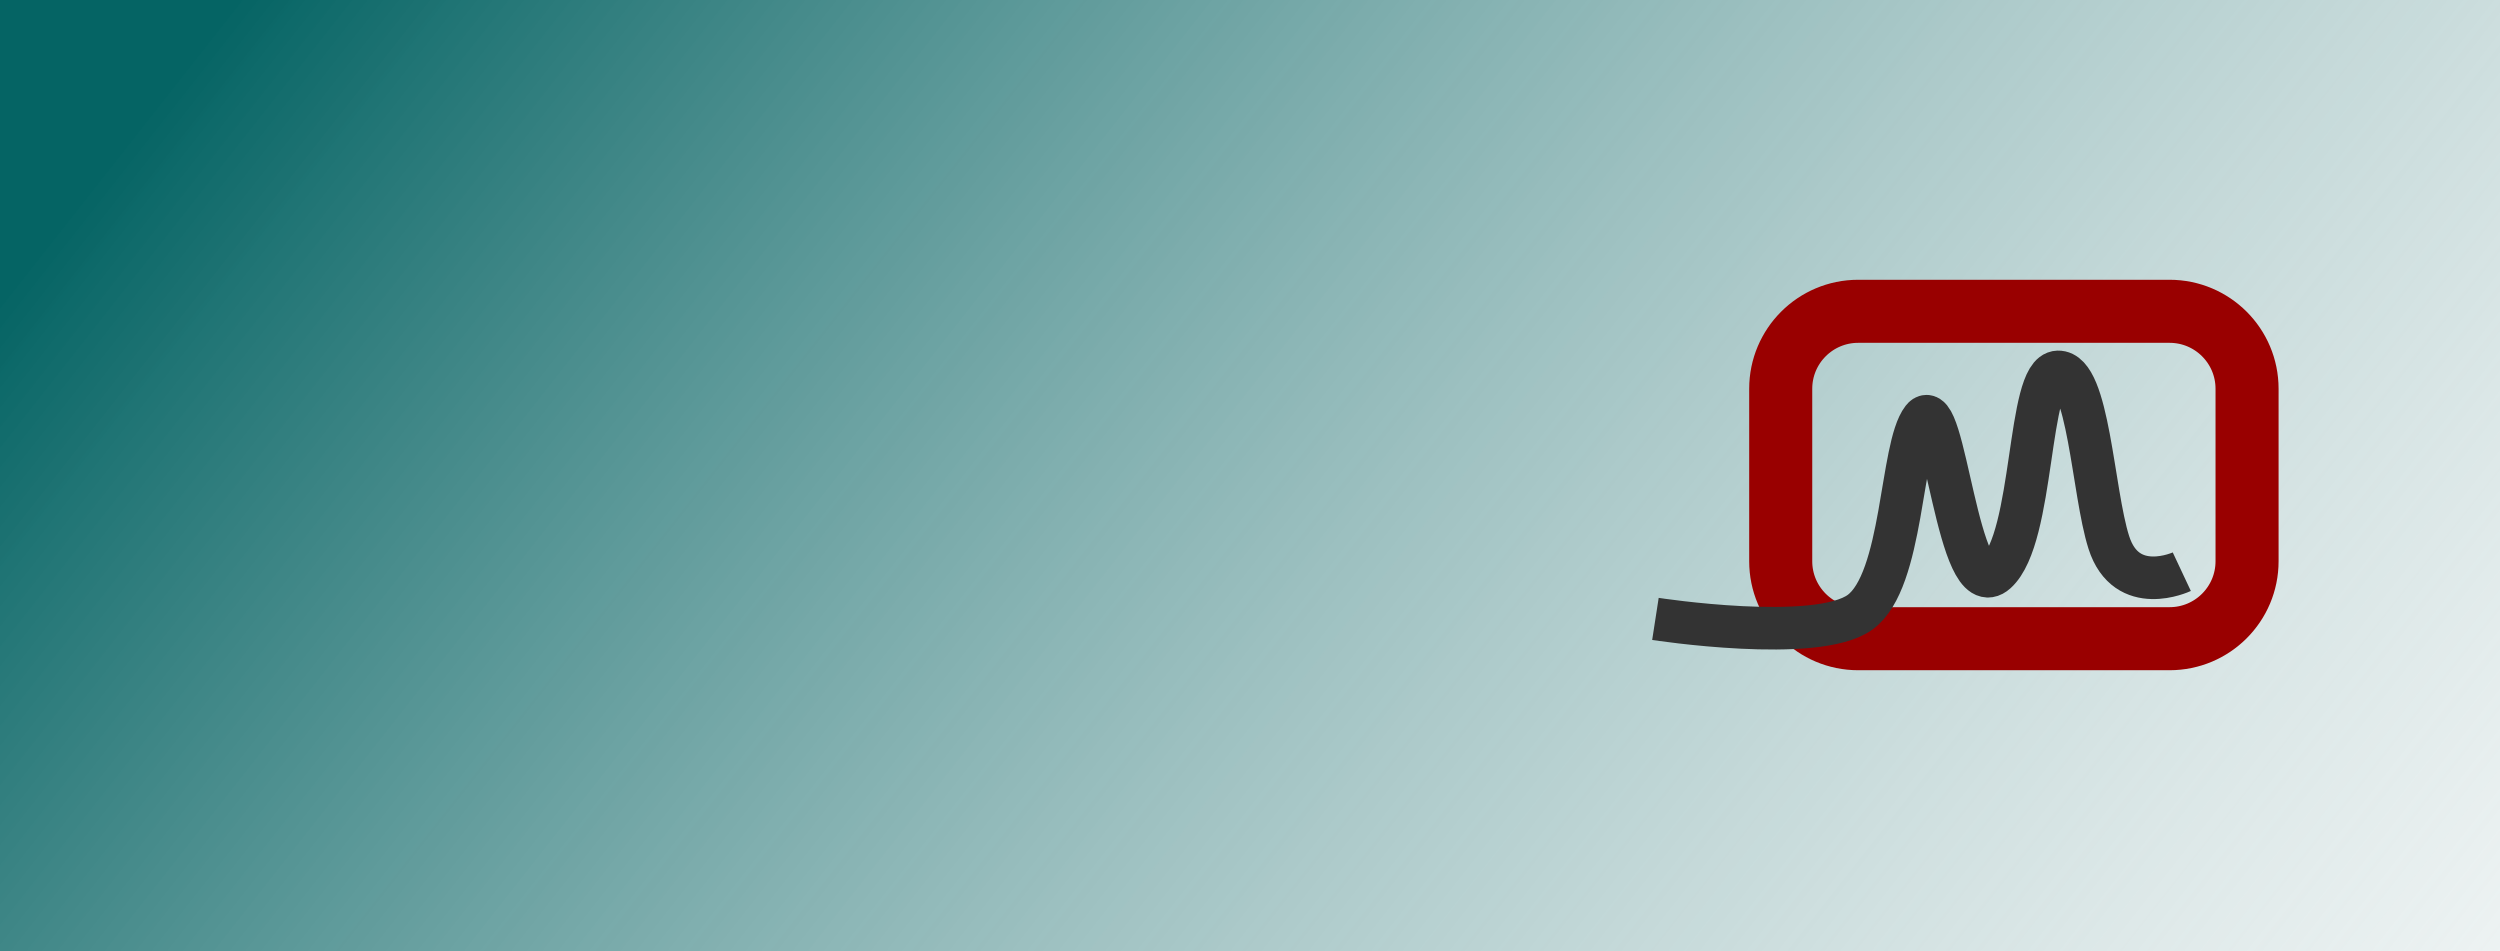
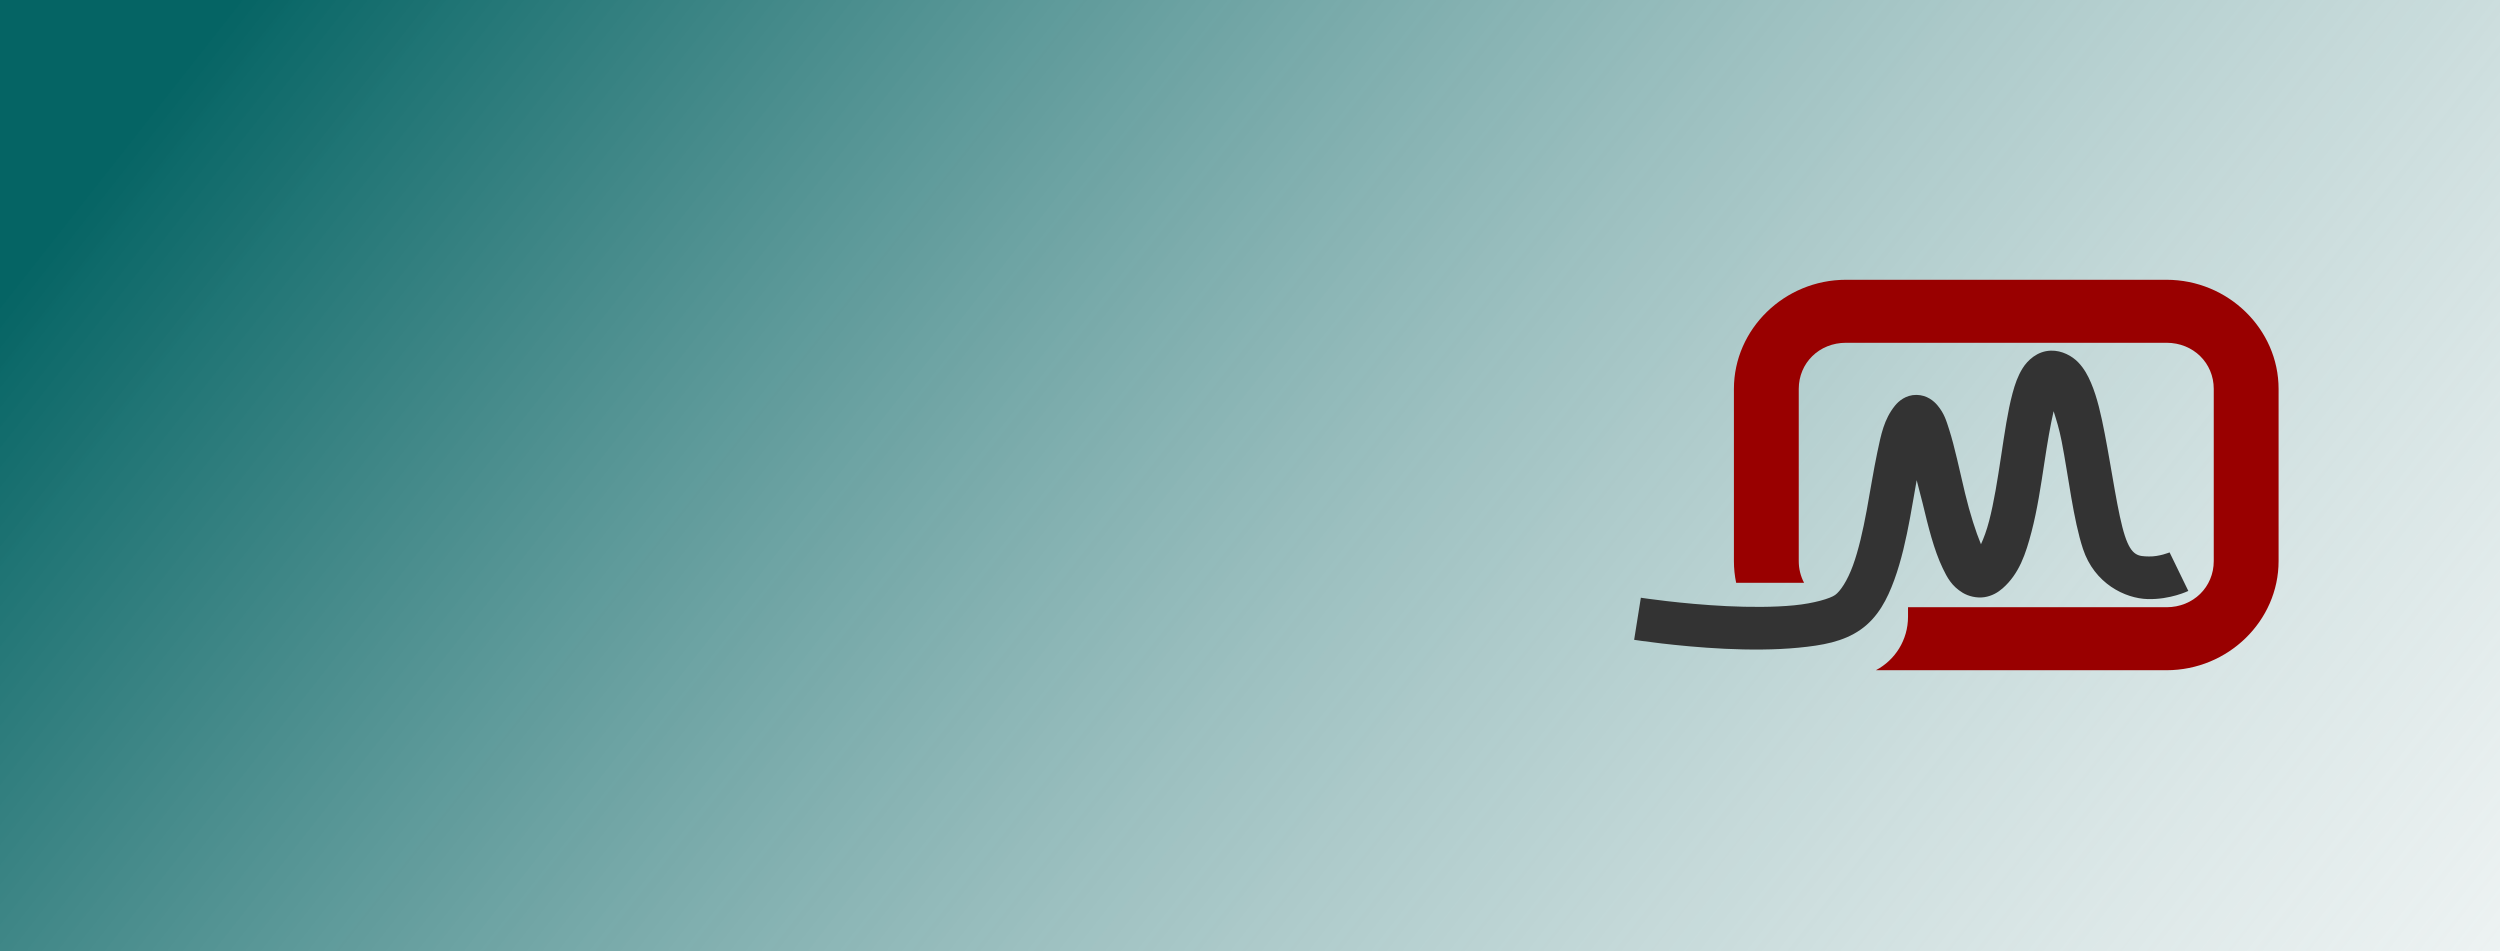
<svg xmlns="http://www.w3.org/2000/svg" xmlns:xlink="http://www.w3.org/1999/xlink" width="150" height="57" id="svg2" version="1.0">
  <defs id="defs4">
    <marker orient="auto" refY="0.0" refX="0.0" id="TriangleOutL" style="overflow:visible">
      <path id="path3404" d="M 5.77,0.0 L -2.88,5.0 L -2.88,-5.0 L 5.77,0.0 z " style="fill-rule:evenodd;stroke:#000000;stroke-width:1.0pt;marker-start:none" transform="scale(0.8)" />
    </marker>
    <marker orient="auto" refY="0.0" refX="0.0" id="Arrow2Lend" style="overflow:visible;">
      <path id="path3282" style="font-size:12.0;fill-rule:evenodd;stroke-width:0.625;stroke-linejoin:round;" d="M 8.719,4.034 L -2.207,0.016 L 8.719,-4.002 C 6.973,-1.63 6.983,1.616 8.719,4.034 z " transform="scale(1.1) rotate(180) translate(1,0)" />
    </marker>
    <marker orient="auto" refY="0.0" refX="0.0" id="Arrow1Lend" style="overflow:visible;">
      <path id="path3264" d="M 0.0,0.0 L 5.0,-5.0 L -12.5,0.0 L 5.0,5.0 L 0.0,0.0 z " style="fill-rule:evenodd;stroke:#000000;stroke-width:1.0pt;marker-start:none;" transform="scale(0.8) rotate(180) translate(12.5,0)" />
    </marker>
    <linearGradient id="linearGradient2476">
      <stop style="stop-color:#ffffff;stop-opacity:1;" offset="0" id="stop2478" />
      <stop style="stop-color:#ffffff;stop-opacity:0;" offset="1" id="stop2480" />
    </linearGradient>
    <linearGradient id="linearGradient3854">
      <stop style="stop-color:#eae0f2;stop-opacity:1;" offset="0" id="stop3856" />
      <stop style="stop-color:#ffffff;stop-opacity:0;" offset="1" id="stop3858" />
    </linearGradient>
    <linearGradient id="linearGradient3536">
      <stop style="stop-color:#ffffff;stop-opacity:1;" offset="0" id="stop3538" />
      <stop style="stop-color:#ffffff;stop-opacity:0;" offset="1" id="stop3540" />
    </linearGradient>
    <linearGradient id="linearGradient2420">
      <stop style="stop-color:#ff0000;stop-opacity:1;" offset="0" id="stop2422" />
      <stop style="stop-color:#ff0000;stop-opacity:0;" offset="1" id="stop2424" />
    </linearGradient>
    <linearGradient id="linearGradient2906">
      <stop style="stop-color:#ffffff;stop-opacity:0;" offset="0" id="stop2908" />
      <stop style="stop-color:#960000;stop-opacity:0;" offset="1" id="stop2910" />
    </linearGradient>
    <linearGradient id="linearGradient2896">
      <stop style="stop-color:#ffffff;stop-opacity:1;" offset="0" id="stop2898" />
      <stop style="stop-color:#640000;stop-opacity:0;" offset="1" id="stop2900" />
    </linearGradient>
    <linearGradient id="linearGradient2884">
      <stop style="stop-color:#ff0000;stop-opacity:1;" offset="0" id="stop2886" />
      <stop style="stop-color:#ffffff;stop-opacity:0;" offset="1" id="stop2888" />
    </linearGradient>
    <linearGradient xlink:href="#linearGradient2896" id="linearGradient2902" x1="241.152" y1="351.971" x2="461.037" y2="570.977" gradientUnits="userSpaceOnUse" />
    <linearGradient xlink:href="#linearGradient2906" id="linearGradient2912" x1="124.213" y1="396.949" x2="359.297" y2="730" gradientUnits="userSpaceOnUse" />
    <linearGradient xlink:href="#linearGradient2896" id="linearGradient3804" gradientUnits="userSpaceOnUse" x1="241.152" y1="351.971" x2="461.037" y2="570.977" />
    <linearGradient xlink:href="#linearGradient2906" id="linearGradient3806" gradientUnits="userSpaceOnUse" x1="124.213" y1="396.949" x2="359.297" y2="730" />
    <linearGradient xlink:href="#linearGradient2896" id="linearGradient3871" gradientUnits="userSpaceOnUse" x1="241.152" y1="351.971" x2="461.037" y2="570.977" />
    <linearGradient xlink:href="#linearGradient2906" id="linearGradient3873" gradientUnits="userSpaceOnUse" x1="124.213" y1="396.949" x2="359.297" y2="730" />
    <linearGradient xlink:href="#linearGradient2896" id="linearGradient3902" gradientUnits="userSpaceOnUse" x1="241.152" y1="351.971" x2="461.037" y2="570.977" />
    <linearGradient xlink:href="#linearGradient2906" id="linearGradient3904" gradientUnits="userSpaceOnUse" x1="124.213" y1="396.949" x2="359.297" y2="730" />
    <linearGradient xlink:href="#linearGradient2896" id="linearGradient3926" gradientUnits="userSpaceOnUse" x1="241.152" y1="351.971" x2="461.037" y2="570.977" />
    <linearGradient xlink:href="#linearGradient2906" id="linearGradient3928" gradientUnits="userSpaceOnUse" x1="124.213" y1="396.949" x2="359.297" y2="730" />
    <linearGradient xlink:href="#linearGradient2896" id="linearGradient2441" gradientUnits="userSpaceOnUse" gradientTransform="translate(1334.305,-165.3196)" x1="241.152" y1="351.971" x2="461.037" y2="570.977" />
    <linearGradient xlink:href="#linearGradient2420" id="linearGradient2426" x1="199.841" y1="449.7" x2="526.605" y2="710.723" gradientUnits="userSpaceOnUse" gradientTransform="translate(1331.045,-145.8062)" />
    <linearGradient xlink:href="#linearGradient3536" id="linearGradient2448" gradientUnits="userSpaceOnUse" gradientTransform="matrix(0.4229018,0,0,0.4229018,76.75982,-209.1947)" x1="121.253" y1="531.369" x2="298.727" y2="781.866" />
    <linearGradient xlink:href="#linearGradient3536" id="linearGradient2452" gradientUnits="userSpaceOnUse" gradientTransform="matrix(0.4229018,0,0,0.4229018,76.75982,-209.1947)" x1="121.253" y1="531.369" x2="298.727" y2="781.866" />
    <linearGradient xlink:href="#linearGradient3536" id="linearGradient2480" gradientUnits="userSpaceOnUse" gradientTransform="matrix(0.4229018,0,0,0.4229018,76.75982,-209.1947)" x1="121.253" y1="531.369" x2="298.727" y2="781.866" />
    <linearGradient xlink:href="#linearGradient3536" id="linearGradient2514" gradientUnits="userSpaceOnUse" gradientTransform="matrix(0.4229018,0,0,0.4229018,76.75982,-209.1947)" x1="121.253" y1="531.369" x2="298.727" y2="781.866" />
    <linearGradient xlink:href="#linearGradient3536" id="linearGradient2523" gradientUnits="userSpaceOnUse" gradientTransform="matrix(0.4229018,0,0,0.4229018,76.75982,-209.1947)" x1="121.253" y1="531.369" x2="298.727" y2="781.866" />
    <linearGradient xlink:href="#linearGradient3536" id="linearGradient2572" gradientUnits="userSpaceOnUse" gradientTransform="matrix(0.4229018,0,0,0.4229018,76.75982,-209.1947)" x1="121.253" y1="531.369" x2="298.727" y2="781.866" />
    <linearGradient xlink:href="#linearGradient3536" id="linearGradient2606" gradientUnits="userSpaceOnUse" gradientTransform="matrix(0.4229018,0,0,0.4229018,76.75982,-209.1947)" x1="121.253" y1="531.369" x2="298.727" y2="781.866" />
    <linearGradient xlink:href="#linearGradient3536" id="linearGradient2464" gradientUnits="userSpaceOnUse" gradientTransform="matrix(0.1134161,0,0,0.1134161,20.6382,40.90846)" x1="121.253" y1="531.369" x2="298.727" y2="781.866" />
    <linearGradient xlink:href="#linearGradient2476" id="linearGradient2482" x1="-1.401" y1="26.655" x2="91.968" y2="25.722" gradientUnits="userSpaceOnUse" gradientTransform="matrix(0.7207455,0,0,0.5078582,33.37533,12.97874)" />
    <linearGradient xlink:href="#linearGradient3536" id="linearGradient2474" gradientUnits="userSpaceOnUse" gradientTransform="matrix(0.1110932,0,0,0.1110932,79.35442,-58.8965)" x1="121.253" y1="531.369" x2="298.727" y2="781.866" />
    <linearGradient xlink:href="#linearGradient3536" id="linearGradient2487" gradientUnits="userSpaceOnUse" gradientTransform="matrix(0.1110932,0,0,0.1110932,79.35442,-58.8965)" x1="121.253" y1="531.369" x2="298.727" y2="781.866" />
    <linearGradient xlink:href="#linearGradient3536" id="linearGradient2472" gradientUnits="userSpaceOnUse" gradientTransform="matrix(8.6549235e-2,0,0,8.6549235e-2,86.59433,-39.58786)" x1="121.253" y1="531.369" x2="298.727" y2="781.866" />
    <linearGradient gradientTransform="matrix(0.6095417,0,0,1.163242,-13.30216,-35.39352)" y2="343.343" x2="569.528" y1="77.695" x1="27.625" gradientUnits="userSpaceOnUse" id="linearGradient4208" xlink:href="#linearGradient4158" />
    <linearGradient id="linearGradient4158">
      <stop style="stop-color:#056464;stop-opacity:1;" offset="0" id="stop4160" />
      <stop style="stop-color:#ececec;stop-opacity:0;" offset="1" id="stop4162" />
    </linearGradient>
    <linearGradient y2="343.343" x2="569.528" y1="77.695" x1="27.625" gradientTransform="matrix(0.3559475,0,0,0.2218555,-5.978064,-4.223685)" gradientUnits="userSpaceOnUse" id="linearGradient3071" xlink:href="#linearGradient4158" />
  </defs>
  <g id="layer1">
    <rect style="fill:url(#linearGradient3071);fill-opacity:1;stroke:none" id="rect3659" width="167.295" height="67.605" x="-8.648" y="-5.302" ry="0" />
-     <g transform="matrix(0.330192,0,0,0.330192,96.24938,-47.77434)" id="g3069">
-       <rect ry="14.078" y="201.254" x="32.083" height="59.492" width="84.74" style="fill:none;stroke:#990000;stroke-width:11.458;stroke-miterlimit:4;stroke-opacity:1;stroke-dasharray:none" id="rect3788-5" />
-       <path id="path3761-5" d="m 9.317,257.151 c 0,0 29.276,4.529 37.2,-1.225 7.923,-5.754 7.277,-29.934 11.327,-35.136 4.05,-5.202 6.387,34.277 13.409,27.911 7.022,-6.367 5.597,-36.264 11.198,-36.436 5.601,-0.172 6.306,21.766 9.253,30.988 3.207,10.038 13.261,5.317 13.261,5.317" style="fill:none;stroke:#333333;stroke-width:7.738;stroke-linecap:butt;stroke-linejoin:miter;stroke-miterlimit:4;stroke-opacity:1;stroke-dasharray:none" />
+     <g id="g3018" transform="matrix(0.5365759,0,0,0.5213241,92.95068,-116.8675)">
+       <path id="rect3788" d="m 33.188,256.375 c -6.886,0 -12.531,5.677 -12.531,12.562 l 0,19.812 c 0,0.85 0.086,1.695 0.25,2.5 l 7.594,0 c -0.379,-0.739 -0.594,-1.59 -0.594,-2.5 l 0,-19.812 c 0,-2.992 2.29,-5.312 5.281,-5.312 l 35.844,0 c 2.992,0 5.281,2.321 5.281,5.312 l 0,19.812 c 0,2.992 -2.29,5.312 -5.281,5.312 l -28.906,0 0,1.094 c 0,2.682 -1.446,4.99 -3.594,6.156 l 32.5,0 c 6.886,0 12.531,-5.677 12.531,-12.562 l 0,-19.812 c 0,-6.886 -5.646,-12.562 -12.531,-12.562 l -35.844,0 z" style="font-size:medium;font-style:normal;font-variant:normal;font-weight:normal;font-stretch:normal;text-indent:0;text-align:start;text-decoration:none;line-height:normal;letter-spacing:normal;word-spacing:normal;text-transform:none;direction:ltr;block-progression:tb;writing-mode:lr-tb;text-anchor:start;baseline-shift:baseline;color:#000000;fill:#990000;fill-opacity:1;stroke:none;stroke-width:7.255;marker:none;visibility:visible;display:inline;overflow:visible;enable-background:accumulate;font-family:Sans;-inkscape-font-specification:Sans" />
+       <path id="path3761" d="m 56.094,264.531 c -1.533,0.047 -2.616,1.135 -3.156,2.031 -0.541,0.896 -0.852,1.831 -1.125,2.875 -0.545,2.088 -0.895,4.631 -1.281,7.25 -0.386,2.619 -0.793,5.306 -1.344,7.469 -0.269,1.056 -0.59,1.956 -0.906,2.656 -0.572,-1.42 -1.23,-3.518 -1.781,-5.875 -0.615,-2.631 -1.145,-5.309 -1.781,-7.344 -0.318,-1.017 -0.539,-1.834 -1.312,-2.781 -0.387,-0.473 -1.159,-1.178 -2.344,-1.188 -1.185,-0.009 -1.998,0.725 -2.406,1.25 -1.226,1.574 -1.547,3.315 -1.969,5.375 -0.422,2.06 -0.774,4.39 -1.188,6.688 -0.414,2.298 -0.905,4.543 -1.531,6.312 -0.626,1.77 -1.419,2.984 -2,3.406 -0.55,0.4 -2.344,0.963 -4.594,1.188 -2.249,0.224 -4.944,0.221 -7.5,0.094 -5.111,-0.254 -9.625,-0.969 -9.625,-0.969 l -0.75,4.844 c 0,0 4.713,0.762 10.125,1.031 2.706,0.134 5.612,0.138 8.25,-0.125 2.638,-0.263 5.01,-0.672 6.969,-2.094 1.927,-1.4 2.962,-3.49 3.75,-5.719 0.788,-2.228 1.318,-4.697 1.75,-7.094 0.286,-1.589 0.504,-2.963 0.75,-4.375 0.22,0.955 0.419,1.61 0.656,2.625 0.632,2.703 1.265,5.387 2.25,7.5 0.492,1.057 0.999,2.07 2.25,2.844 0.625,0.387 1.547,0.632 2.406,0.5 0.859,-0.132 1.539,-0.556 2.062,-1.031 1.849,-1.676 2.577,-3.976 3.219,-6.5 0.642,-2.524 1.05,-5.338 1.438,-7.969 0.341,-2.312 0.671,-4.312 1.031,-5.906 0.314,1.034 0.632,2.042 0.906,3.5 0.764,4.06 1.288,8.941 2.375,12.344 1.275,3.991 4.708,5.716 7.25,5.781 2.542,0.065 4.531,-0.938 4.531,-0.938 L 69.375,287.75 c 0,0 -1.164,0.498 -2.312,0.469 -1.149,-0.029 -1.932,-0.01 -2.688,-2.375 -0.779,-2.437 -1.437,-7.431 -2.25,-11.75 -0.406,-2.159 -0.829,-4.145 -1.531,-5.844 -0.351,-0.849 -0.764,-1.653 -1.438,-2.375 -0.674,-0.722 -1.82,-1.382 -3.062,-1.344 z" style="font-size:medium;font-style:normal;font-variant:normal;font-weight:normal;font-stretch:normal;text-indent:0;text-align:start;text-decoration:none;line-height:normal;letter-spacing:normal;word-spacing:normal;text-transform:none;direction:ltr;block-progression:tb;writing-mode:lr-tb;text-anchor:start;baseline-shift:baseline;color:#000000;fill:#333333;fill-opacity:1;stroke:none;stroke-width:4.9;marker:none;visibility:visible;display:inline;overflow:visible;enable-background:accumulate;font-family:Sans;-inkscape-font-specification:Sans" />
    </g>
  </g>
</svg>
